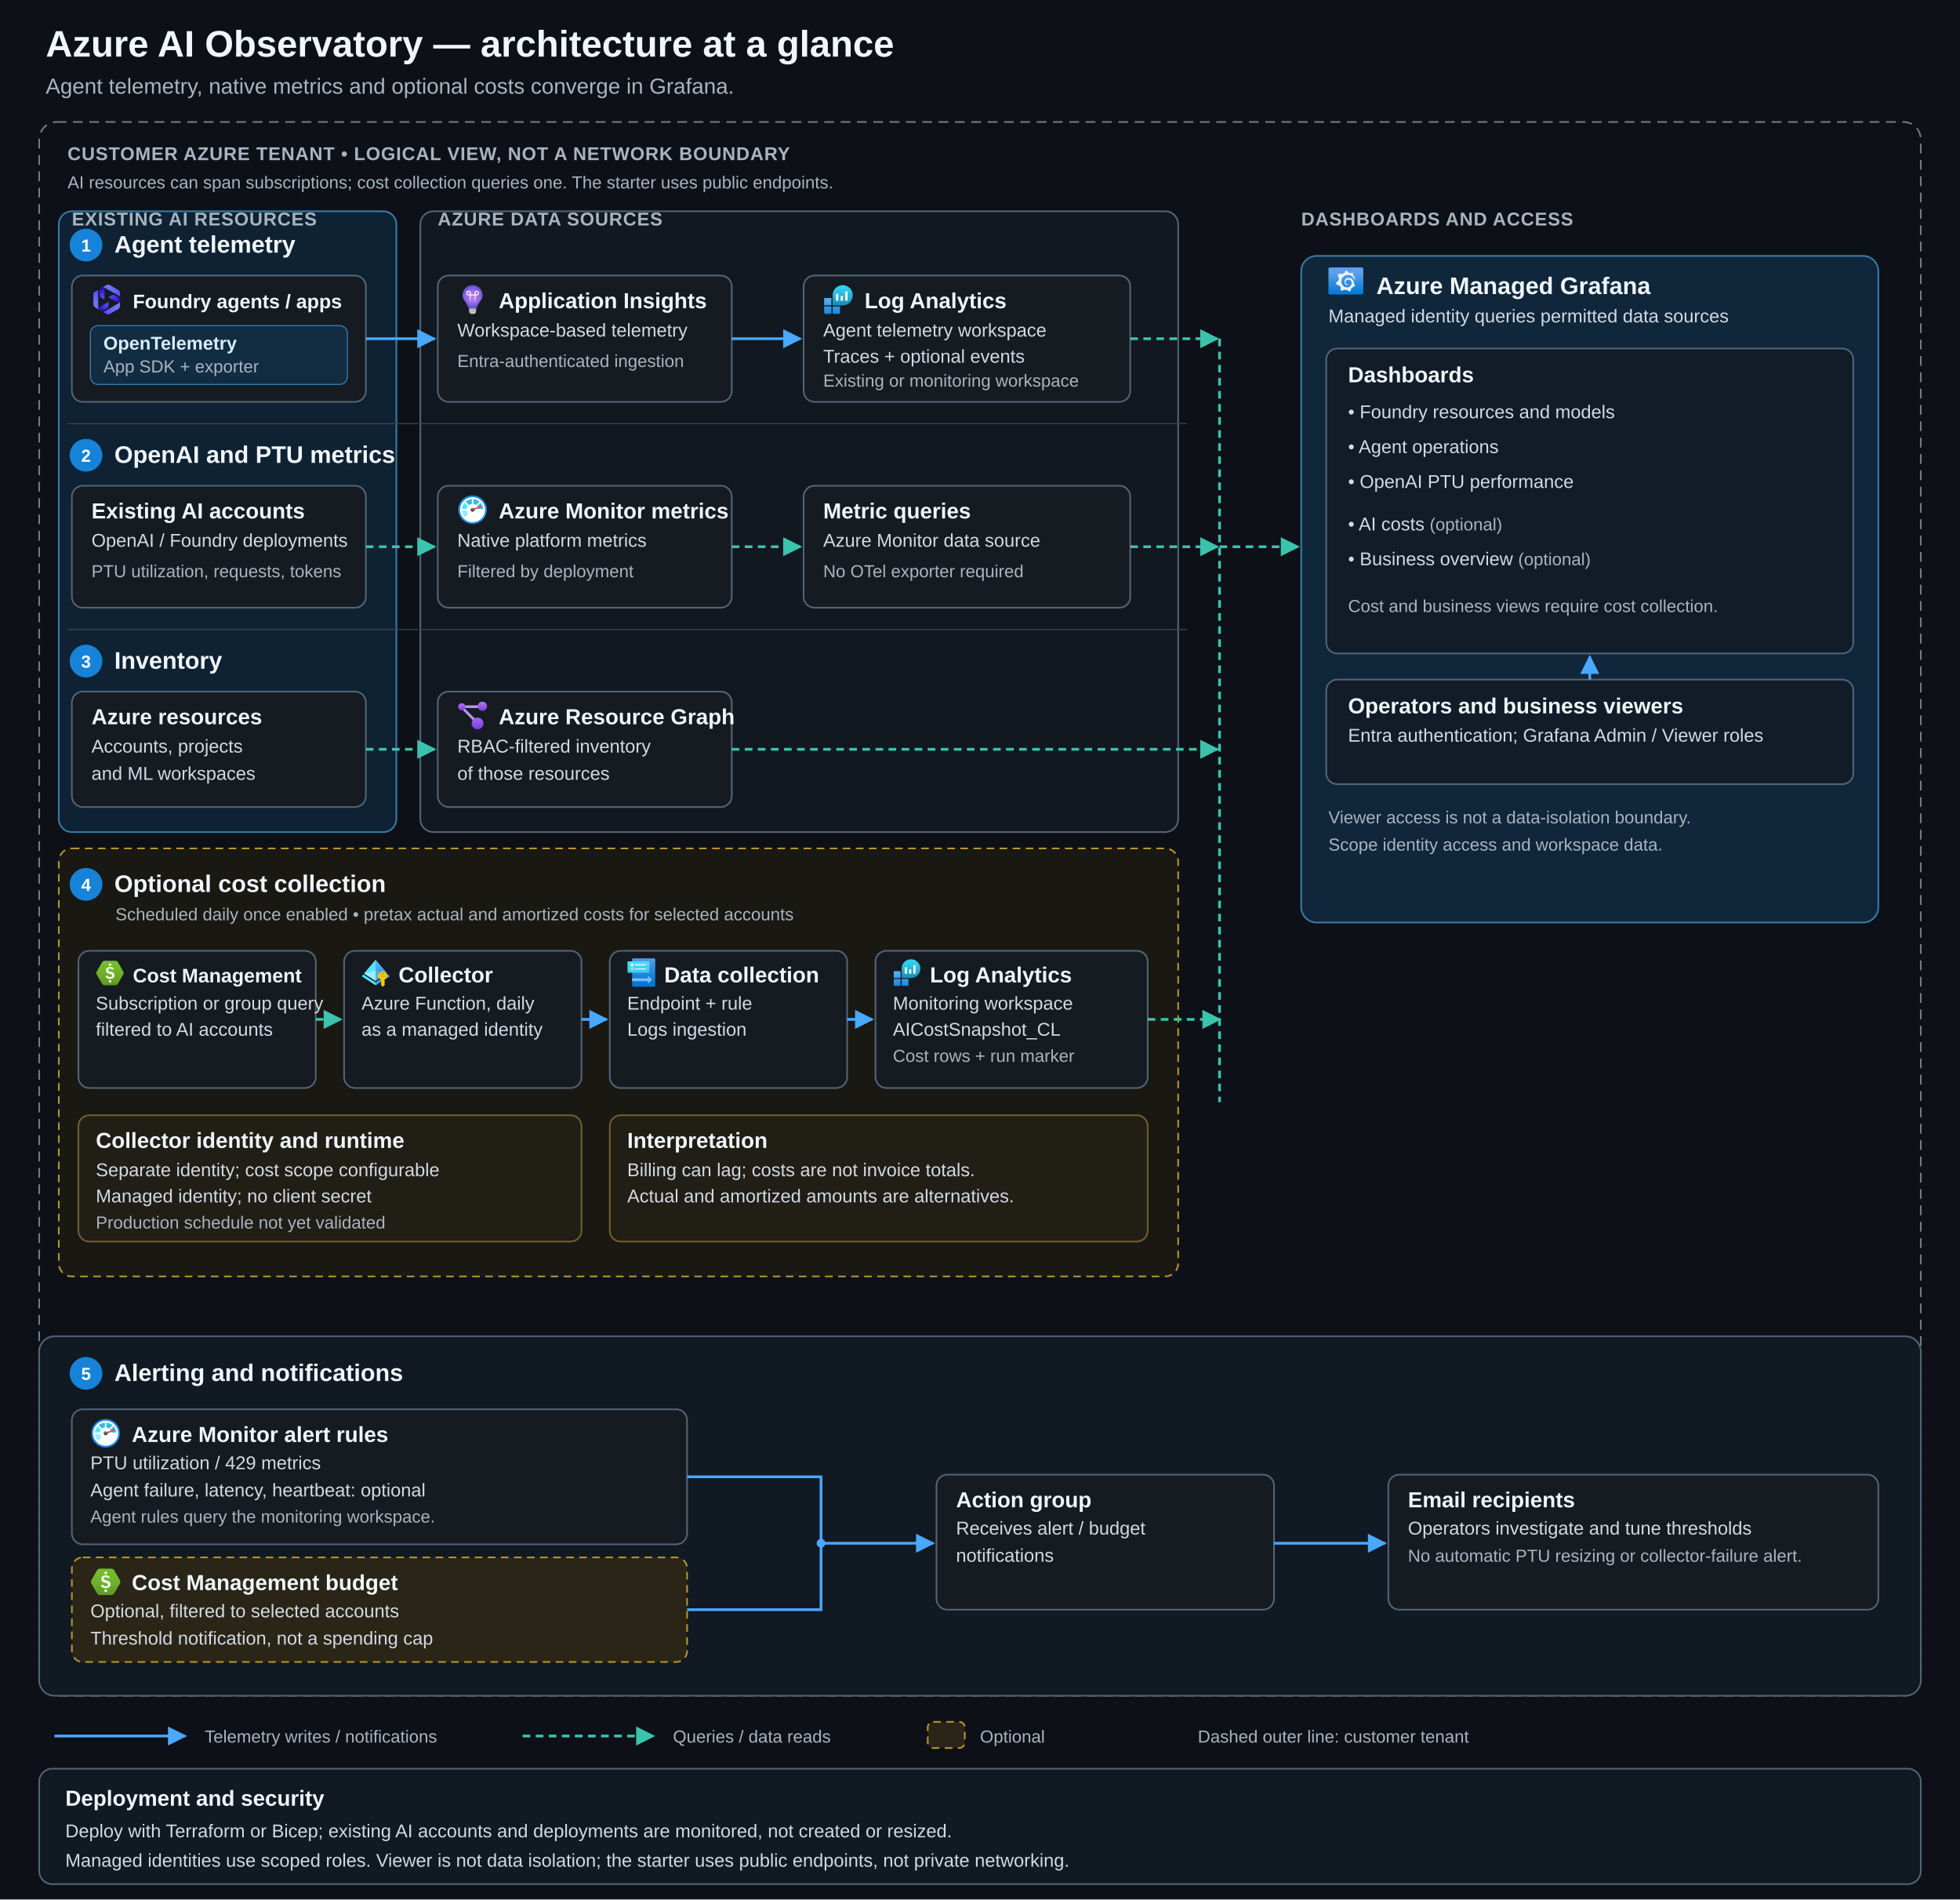
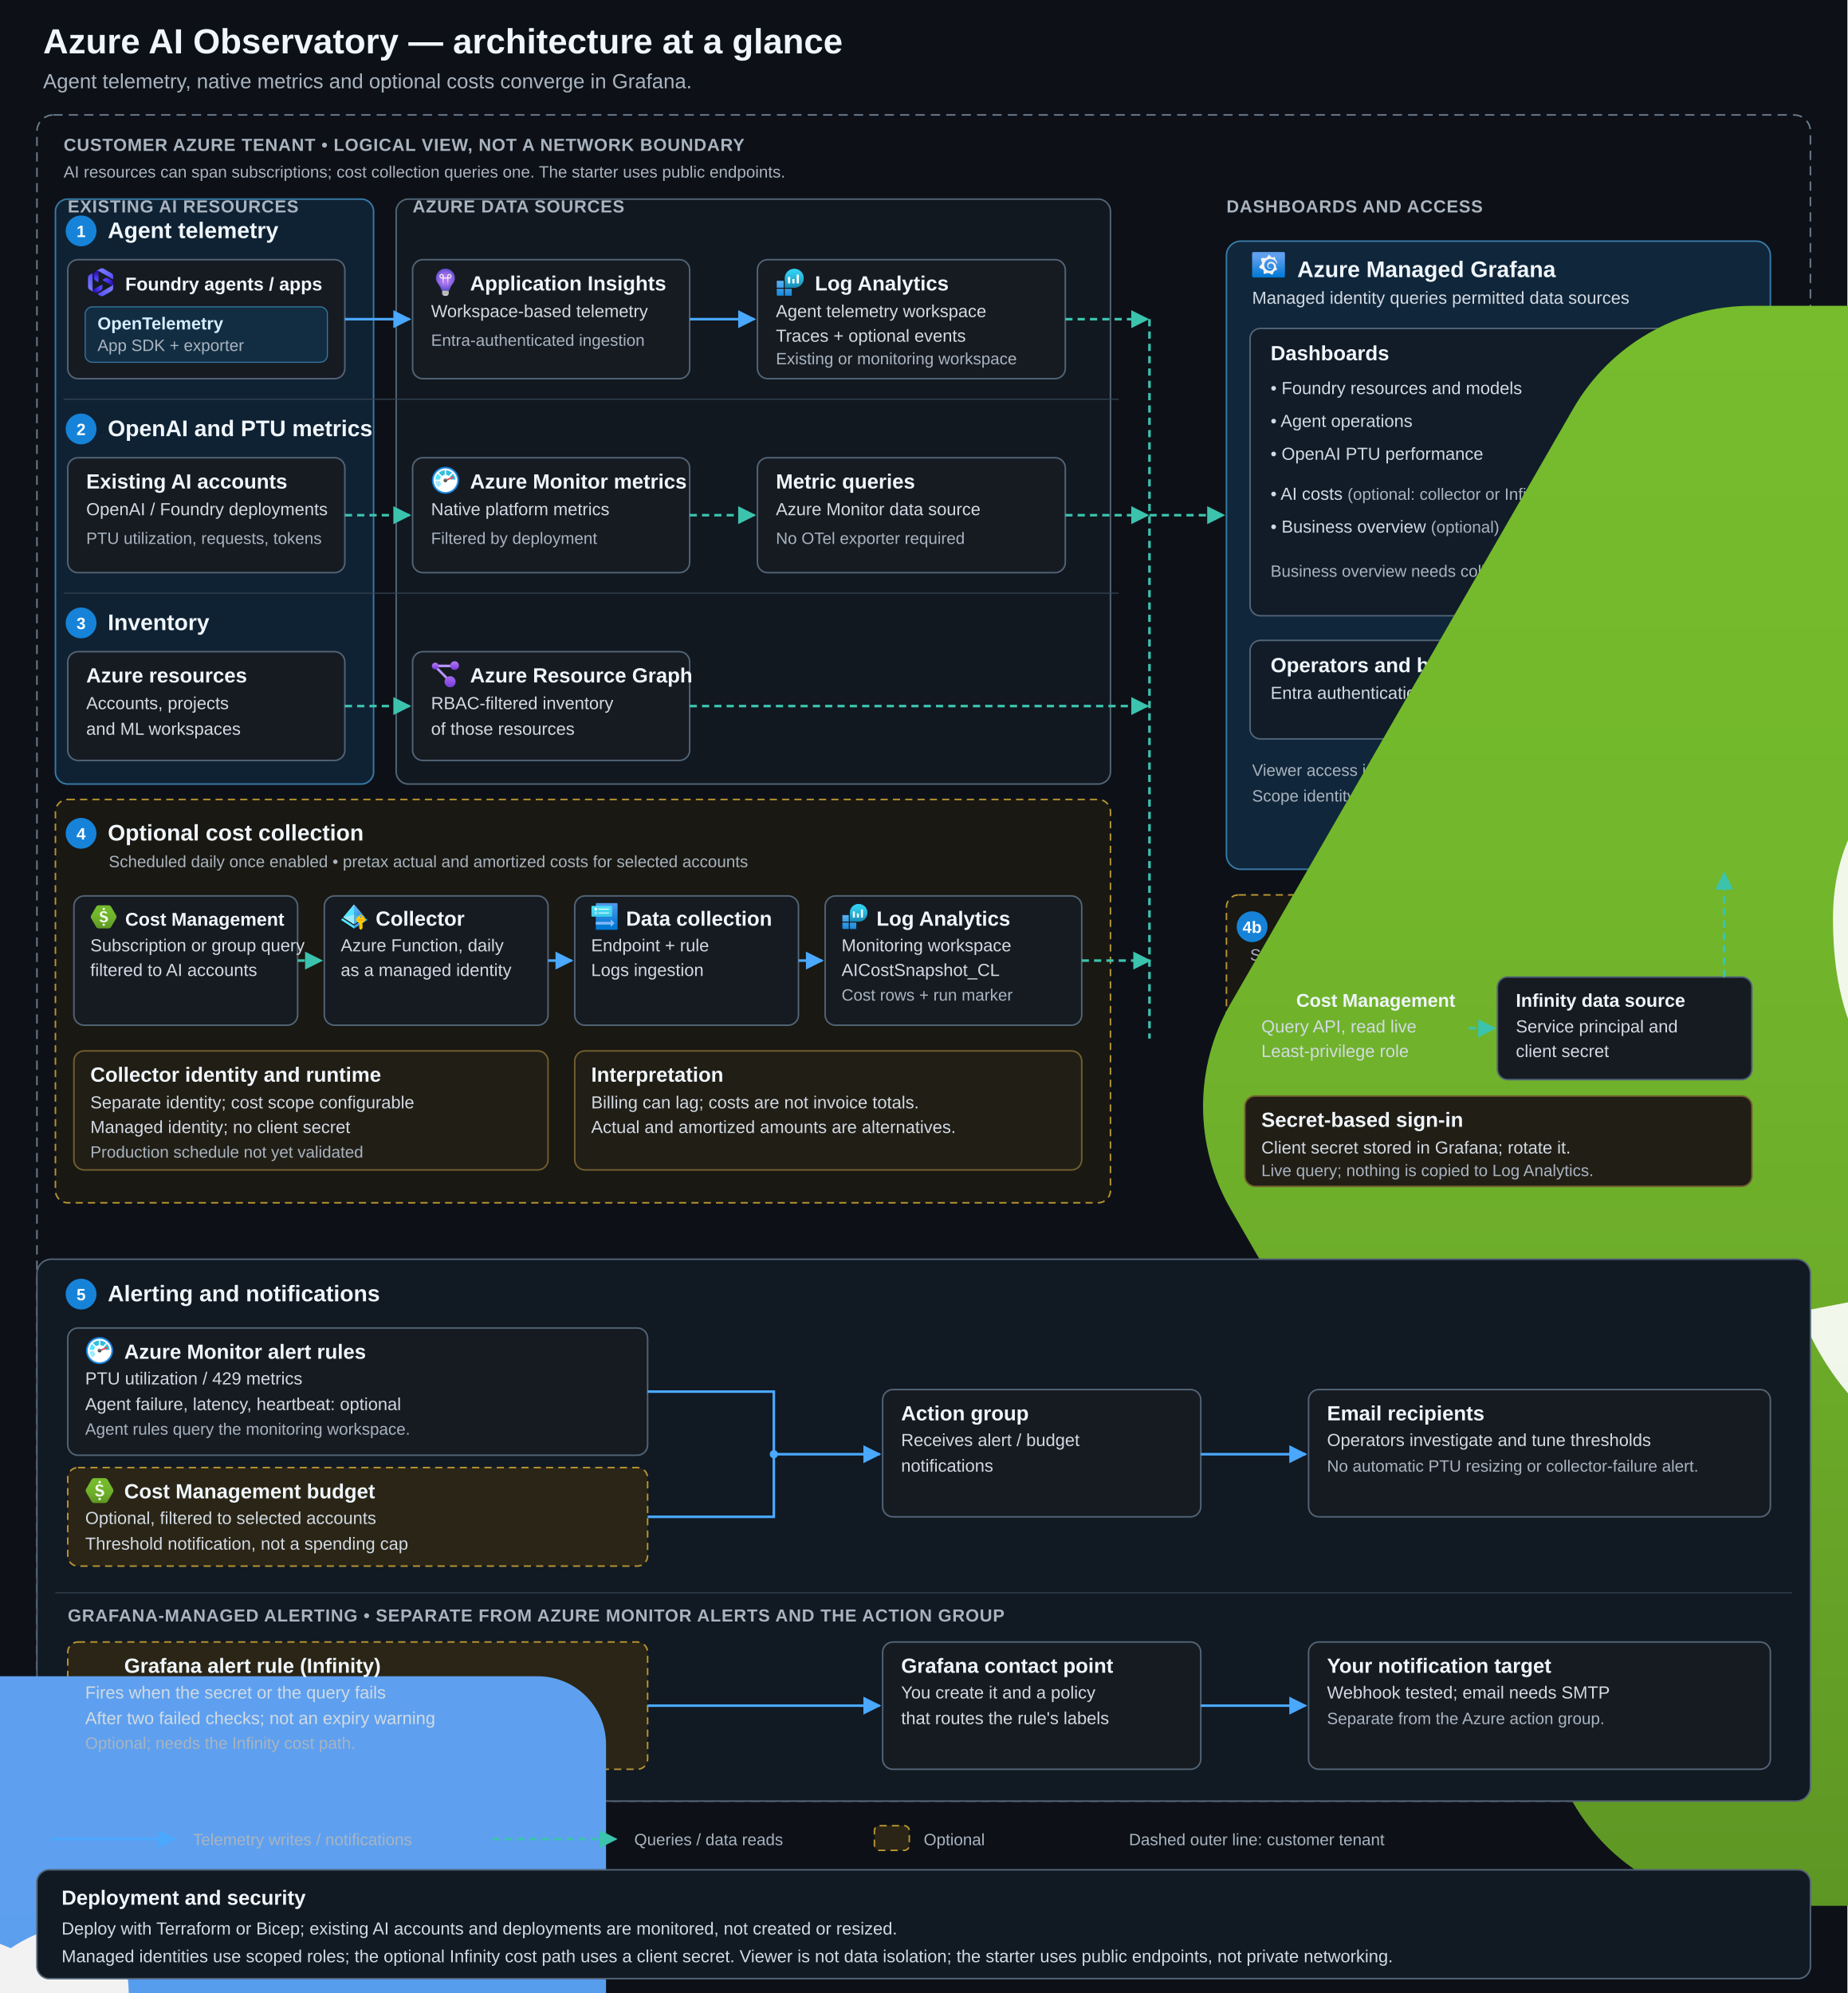
- <svg xmlns="http://www.w3.org/2000/svg" width="1800" height="1744" viewBox="0 0 1800 1744" role="img" aria-labelledby="title description" style="max-width:100%;height:auto">
+ <svg xmlns="http://www.w3.org/2000/svg" width="1800" height="1942" viewBox="0 0 1800 1942" role="img" aria-labelledby="title description" style="max-width:100%;height:auto">
  <defs>
    <marker id="arrow" viewBox="0 0 10 10" refX="9" refY="5" markerWidth="7" markerHeight="7" orient="auto">
      <path d="M0 0L10 5L0 10z" fill="#4aa8ff" />
    </marker>
    <marker id="arrow-teal" viewBox="0 0 10 10" refX="9" refY="5" markerWidth="7" markerHeight="7" orient="auto">
      <path d="M0 0L10 5L0 10z" fill="#3cc3ae" />
    </marker>
    <style>
      text { font-family: "Segoe UI", Arial, sans-serif; fill: #f0f6fc; }
      .title { font-size: 34px; font-weight: 600; }
      .subtitle { font-size: 20px; fill: #a9b4c0; }
      .section { font-size: 22px; font-weight: 600; }
      .section-small { font-size: 17px; font-weight: 700; fill: #a9b4c0; letter-spacing: 0.6px; }
      .name { font-size: 20px; font-weight: 600; }
      .body { font-size: 17px; fill: #d2dae3; }
      .small { font-size: 16px; fill: #a9b4c0; }
      .label { font-size: 15px; font-weight: 600; fill: #a9b4c0; }
      .num { font-size: 16px; font-weight: 700; fill: #fff; text-anchor: middle; }
      .box { fill: #161b22; stroke: #526476; stroke-width: 1.5; }
      .source-group { fill: #0f2233; stroke: #377ba8; stroke-width: 1.5; }
      .data-group { fill: #111820; stroke: #526476; stroke-width: 1.5; }
      .optional { fill: #2a2516; stroke: #b79532; stroke-width: 1.5; stroke-dasharray: 7 5; }
      .flow { fill: none; stroke: #4aa8ff; stroke-width: 2.5; marker-end: url(#arrow); }
      .data { fill: none; stroke: #3cc3ae; stroke-width: 2.5; stroke-dasharray: 7 5; marker-end: url(#arrow-teal); }
      .bus { fill: none; stroke: #3cc3ae; stroke-width: 2.5; stroke-dasharray: 7 5; }
      .divider { stroke: #344454; stroke-width: 1; }
    </style>
  </defs>
-   <rect width="1800" height="1744" fill="#0d1117" />
+   <rect width="1800" height="1942" fill="#0d1117" />
  <text x="42" y="52" class="title">Azure AI Observatory — architecture at a glance</text>
  <text x="42" y="86" class="subtitle">Agent telemetry, native metrics and optional costs converge in Grafana.</text>
-   <rect x="36" y="112" width="1728" height="1445" rx="16" fill="#0d1117" stroke="#6b7c8e" stroke-width="1.5" stroke-dasharray="9 6" />
+   <rect x="36" y="112" width="1728" height="1643" rx="16" fill="#0d1117" stroke="#6b7c8e" stroke-width="1.5" stroke-dasharray="9 6" />
  <text x="62" y="147" class="section-small">CUSTOMER AZURE TENANT • LOGICAL VIEW, NOT A NETWORK BOUNDARY</text>
  <text x="62" y="173" class="small">AI resources can span subscriptions; cost collection queries one. The starter uses public endpoints.</text>
  <rect x="54" y="194" width="310" height="570" rx="12" class="source-group" />
  <rect x="386" y="194" width="696" height="570" rx="12" class="data-group" />
  <text x="66" y="207" class="section-small">EXISTING AI RESOURCES</text>
  <text x="402" y="207" class="section-small">AZURE DATA SOURCES</text>
  <text x="1195" y="207" class="section-small">DASHBOARDS AND ACCESS</text>
  <circle cx="79" cy="225" r="15" fill="#1683d8" />
  <text x="79" y="231" class="num">1</text>
  <text x="105" y="232" class="section">Agent telemetry</text>
  <rect x="66" y="253" width="270" height="116" rx="10" class="box" />
  <svg id="azure-icon-1-uuid-f9dbb74c-bb65-44f5-a0f2-185541c8f2e3" viewBox="0 0 18 18" x="84" y="261" width="28" height="28" aria-hidden="true">
    <defs>
      <linearGradient id="azure-icon-1-uuid-c41a1b5d-c3ee-4413-bef2-f5a072ba936e" x1="7.28" y1="272.84" x2=".39" y2="267.87" gradientTransform="translate(0 280) scale(1 -1)" gradientUnits="userSpaceOnUse">
        <stop offset="0" stop-color="#4f42fd" />
        <stop offset=".8" stop-color="#7274ff" />
      </linearGradient>
      <linearGradient id="azure-icon-1-uuid-7a8397bb-f82e-4b4e-8fb1-c49dc20eae52" x1="10.19" y1="268.41" x2="4.38" y2="265.16" gradientTransform="translate(0 280) scale(1 -1)" gradientUnits="userSpaceOnUse">
        <stop offset=".25" stop-color="#4f42fd" />
        <stop offset="1" stop-color="#2c08ac" />
      </linearGradient>
      <linearGradient id="azure-icon-1-uuid-364cb38b-25e6-4d45-a5f3-7f7567cf1947" x1="17.43" y1="267.02" x2="5.08" y2="264.98" gradientTransform="translate(0 280) scale(1 -1)" gradientUnits="userSpaceOnUse">
        <stop offset=".2" stop-color="#7274ff" />
        <stop offset="1" stop-color="#4f42fd" />
      </linearGradient>
      <linearGradient id="azure-icon-1-uuid-fb32e334-867d-4ede-bed1-56aecae762cb" x1="10.15" y1="273.41" x2="16.87" y2="269.71" gradientTransform="translate(0 280) scale(1 -1)" gradientUnits="userSpaceOnUse">
        <stop offset=".25" stop-color="#4f42fd" />
        <stop offset="1" stop-color="#2c08ac" />
      </linearGradient>
      <linearGradient id="azure-icon-1-uuid-257bedeb-cb4e-48ec-978d-667d943d4887" x1="17.68" y1="270.57" x2="8.68" y2="279.43" gradientTransform="translate(0 280) scale(1 -1)" gradientUnits="userSpaceOnUse">
        <stop offset="0" stop-color="#4f42fd" />
        <stop offset=".8" stop-color="#7274ff" />
      </linearGradient>
      <linearGradient id="azure-icon-1-uuid-d24b3f2b-55bd-4731-8d82-2ccb3a949da7" x1="6.64" y1="271.02" x2="6.64" y2="278.12" gradientTransform="translate(0 280) scale(1 -1)" gradientUnits="userSpaceOnUse">
        <stop offset=".25" stop-color="#4f42fd" />
        <stop offset="1" stop-color="#2c08ac" />
      </linearGradient>
    </defs>
    <path d="M5.02,15.31l-2.82-1.63c-.66-.38-1.06-1.08-1.06-1.83v-5.69c0-.76.4-1.46,1.06-1.83l1.53-.88c.1-.06.24.01.24.14v9.91c0,.37.1.73.28,1.04.18.32.45.59.78.78h0Z" fill="url(#azure-icon-1-uuid-c41a1b5d-c3ee-4413-bef2-f5a072ba936e)" />
    <path d="M10.14,10.59v1.76c0,.76-.4,1.46-1.06,1.83l-1.94,1.12c-.65.38-1.46.38-2.12,0-.33-.19-.59-.46-.78-.78-.18-.31-.28-.67-.28-1.04v-.42c0,.36.39.59.71.4l5.23-3.02c.1-.06.24.01.24.14Z" fill="url(#azure-icon-1-uuid-7a8397bb-f82e-4b4e-8fb1-c49dc20eae52)" />
    <path d="M16.86,9.53v3.26c0,.76-.4,1.46-1.06,1.83l-4.93,2.84c-.65.38-1.46.38-2.12,0l-1.53-.88c-.1-.06-.1-.21,0-.27l8.59-4.96c.32-.19.58-.45.76-.77.18-.32.28-.68.28-1.06Z" fill="url(#azure-icon-1-uuid-364cb38b-25e6-4d45-a5f3-7f7567cf1947)" />
    <path d="M10.22,7.46l1.53-.88c.65-.38,1.46-.38,2.12,0l1.94,1.12c.65.38,1.06,1.08,1.06,1.83,0,.38-.1.74-.28,1.06-.18.31-.44.58-.76.77l-.36.21c.31-.18.31-.63,0-.81l-5.23-3.02c-.1-.06-.1-.21,0-.27Z" fill="url(#azure-icon-1-uuid-fb32e334-867d-4ede-bed1-56aecae762cb)" />
    <path d="M5.94,2.16l2.82-1.63c.66-.38,1.46-.38,2.12,0l4.93,2.84c.65.38,1.06,1.08,1.06,1.83v1.76c0,.12-.13.2-.24.14L8.04,2.16c-.32-.18-.68-.28-1.05-.28-.37,0-.73.09-1.06.28h0Z" fill="url(#azure-icon-1-uuid-257bedeb-cb4e-48ec-978d-667d943d4887)" />
    <path d="M7.47,8.95l-1.53-.88c-.66-.38-1.06-1.08-1.06-1.83v-2.24c0-.76.4-1.46,1.06-1.83.33-.19.69-.28,1.06-.28s.72.09,1.04.28l.36.21c-.31-.18-.7.05-.7.41v6.04c0,.12-.13.2-.24.14h0Z" fill="url(#azure-icon-1-uuid-d24b3f2b-55bd-4731-8d82-2ccb3a949da7)" />
  </svg>
  <text x="122" y="283" class="name" style="font-size:18px">Foundry agents / apps</text>
  <rect x="83" y="299" width="236" height="54" rx="7" fill="#122d42" stroke="#377ba8" />
  <text x="95" y="321" class="body" style="font-weight:600;fill:#d7edff">OpenTelemetry</text>
  <text x="95" y="342" class="small">App SDK + exporter</text>
  <rect x="402" y="253" width="270" height="116" rx="10" class="box" />
  <svg id="azure-icon-2-b6f6d99e-f330-481d-836f-ea58cc42217f" viewBox="0 0 18 18" x="420" y="261" width="28" height="28" aria-hidden="true">
    <defs>
      <radialGradient id="azure-icon-2-a7a1c431-6c6d-4a8f-9a69-8da437e5b0c5" cx="9" cy="7.35" r="6.42" gradientUnits="userSpaceOnUse">
        <stop offset="0" stop-color="#b77af4" />
        <stop offset="0.21" stop-color="#b378f2" />
        <stop offset="0.43" stop-color="#a672ed" />
        <stop offset="0.65" stop-color="#9267e4" />
        <stop offset="0.88" stop-color="#7559d8" />
        <stop offset="1" stop-color="#624fd0" />
      </radialGradient>
      <linearGradient id="azure-icon-2-ec0c4f0d-5c8e-4882-96a1-89d61808eb49" x1="9.02" y1="3.91" x2="9.08" y2="11.49" gradientUnits="userSpaceOnUse">
        <stop offset="0" stop-color="#f2f2f2" />
        <stop offset="0.23" stop-color="#f1f1f2" stop-opacity="0.99" />
        <stop offset="0.37" stop-color="#ededf1" stop-opacity="0.95" />
        <stop offset="0.48" stop-color="#e7e5f0" stop-opacity="0.89" />
        <stop offset="0.58" stop-color="#dedbee" stop-opacity="0.81" />
        <stop offset="0.67" stop-color="#d3ceeb" stop-opacity="0.7" />
        <stop offset="0.76" stop-color="#c4bee8" stop-opacity="0.57" />
        <stop offset="0.84" stop-color="#b4abe5" stop-opacity="0.41" />
        <stop offset="0.92" stop-color="#a095e1" stop-opacity="0.22" />
        <stop offset="0.99" stop-color="#8b7ddc" stop-opacity="0.02" />
        <stop offset="1" stop-color="#897bdc" stop-opacity="0" />
      </linearGradient>
    </defs>
    <path d="M10.23,17.39l.81-.87V14.2H7v2.32l.81.87A.32.32,0,0,0,8,17.5h2A.32.32,0,0,0,10.23,17.39Z" fill="#cecece" />
    <path d="M9,.5A5.89,5.89,0,0,0,3.09,7.07c.27,2.47,2.62,3.62,3.29,6.75a.49.49,0,0,0,.47.38h4.3a.49.49,0,0,0,.47-.38c.67-3.13,3-4.28,3.29-6.75A5.89,5.89,0,0,0,9,.5ZM7,14.2" fill="url(#azure-icon-2-a7a1c431-6c6d-4a8f-9a69-8da437e5b0c5)" />
    <path d="M11.46,3.79a1.4,1.4,0,0,0-1.35,1.44V6H8V5.23A1.41,1.41,0,0,0,6.59,3.79,1.4,1.4,0,0,0,5.24,5.23,1.41,1.41,0,0,0,6.59,6.68h.64v6a.36.36,0,0,0,.72,0v-6h2.16v6a.36.36,0,1,0,.72,0v-6h.63a1.4,1.4,0,0,0,1.35-1.45A1.4,1.4,0,0,0,11.46,3.79ZM7.23,6H6.55a.74.74,0,0,1-.68-.77.74.74,0,0,1,.68-.77.74.74,0,0,1,.68.77Zm4.28,0h-.68V5.19a.68.68,0,1,1,1.35,0A.73.73,0,0,1,11.51,6Z" fill="url(#azure-icon-2-ec0c4f0d-5c8e-4882-96a1-89d61808eb49)" />
    <polygon points="6.96 15.8 11.04 15.01 11.04 14.56 6.96 15.36 6.96 15.8" fill="#999" />
    <polygon points="11.04 16.11 11.04 15.67 6.96 16.48 6.96 16.52 7.27 16.86 11.04 16.11" fill="#999" />
  </svg>
  <text x="458" y="283" class="name">Application Insights</text>
  <text x="420" y="309" class="body">Workspace-based telemetry</text>
  <text x="420" y="337" class="small">Entra-authenticated ingestion</text>
  <rect x="738" y="253" width="300" height="116" rx="10" class="box" />
  <svg id="azure-icon-3-b388e944-5509-49c9-84d7-f38bffa995b2" viewBox="0 0 18 18" x="756" y="261" width="28" height="28" aria-hidden="true">
    <defs>
      <linearGradient id="azure-icon-3-a997e203-1d7d-4cb9-b131-5dc44e029b46" x1="5.23" y1="17.45" x2="5.23" y2="8.09" gradientUnits="userSpaceOnUse">
        <stop offset="0" stop-color="#1988d9" />
        <stop offset="0.9" stop-color="#54aef0" />
      </linearGradient>
      <linearGradient id="azure-icon-3-e122e9d8-aee5-4f1a-a60e-b1eae355daa5" x1="11.5" y1="12.45" x2="11.5" y2="0.55" gradientUnits="userSpaceOnUse">
        <stop offset="0" stop-color="#198ab3" />
        <stop offset="0.01" stop-color="#198bb4" />
        <stop offset="0.44" stop-color="#27b2d7" />
        <stop offset="0.79" stop-color="#2fcbed" />
        <stop offset="1" stop-color="#32d4f5" />
      </linearGradient>
    </defs>
    <path d="M5.59,13.13H9.91v4.32H5.59ZM1.15,17.45H4.87V13.13H.55v3.72A.6.6,0,0,0,1.15,17.45Zm-.6-5H4.87V8.09H.55Z" fill="url(#azure-icon-3-a997e203-1d7d-4cb9-b131-5dc44e029b46)" />
    <path d="M11.5.55a5.89,5.89,0,0,1,5.95,6,5.89,5.89,0,0,1-5.95,5.95H5.55V6.5A5.89,5.89,0,0,1,11.5.55Z" fill-rule="evenodd" fill="url(#azure-icon-3-e122e9d8-aee5-4f1a-a60e-b1eae355daa5)" />
    <rect x="7.59" y="5.65" width="1.36" height="4.08" fill="#fff" />
    <rect x="10.31" y="7.01" width="1.36" height="2.72" fill="#fff" />
    <rect x="13.03" y="4.29" width="1.36" height="5.44" fill="#fff" />
  </svg>
  <text x="794" y="283" class="name">Log Analytics</text>
  <text x="756" y="309" class="body">Agent telemetry workspace</text>
  <text x="756" y="333" class="body">Traces + optional events</text>
  <text x="756" y="355" class="small">Existing or monitoring workspace</text>
  <path d="M336 311H399" class="flow" />
  <path d="M672 311H735" class="flow" />
  <path d="M1038 311H1118" class="data" />
  <line x1="62" y1="389" x2="1090" y2="389" class="divider" />
  <circle cx="79" cy="418" r="15" fill="#1683d8" />
  <text x="79" y="424" class="num">2</text>
  <text x="105" y="425" class="section">OpenAI and PTU metrics</text>
  <rect x="66" y="446" width="270" height="112" rx="10" class="box" />
  <text x="84" y="476" class="name">Existing AI accounts</text>
  <text x="84" y="502" class="body">OpenAI / Foundry deployments</text>
  <text x="84" y="530" class="small">PTU utilization, requests, tokens</text>
  <rect x="402" y="446" width="270" height="112" rx="10" class="box" />
  <svg id="azure-icon-4-e4e764cd-2e73-472f-b88a-bf8bfc2c2994" viewBox="0 0 18 18" x="420" y="454" width="28" height="28" aria-hidden="true">
    <defs>
      <radialGradient id="azure-icon-4-ac8b32da-30ca-4b92-8d0f-8d2d5ef278a0" cx="5.72" cy="7.45" r="8.42" gradientTransform="translate(3.23 1.51) scale(1.01 1.01)" gradientUnits="userSpaceOnUse">
        <stop offset="0.18" stop-color="#5ea0ef" />
        <stop offset="0.56" stop-color="#5c9fee" />
        <stop offset="0.69" stop-color="#559ced" />
        <stop offset="0.78" stop-color="#4a97e9" />
        <stop offset="0.86" stop-color="#3990e4" />
        <stop offset="0.93" stop-color="#2387de" />
        <stop offset="0.99" stop-color="#087bd6" />
        <stop offset="1" stop-color="#0078d4" />
      </radialGradient>
      <radialGradient id="azure-icon-4-a9954820-cb38-4943-9842-f0a568d2b015" cx="28.18" cy="202.29" r="2.7" gradientTransform="translate(-17.77 -185.01) scale(0.95)" gradientUnits="userSpaceOnUse">
        <stop offset="0.19" stop-color="#8c8e90" />
        <stop offset="0.35" stop-color="#848688" />
        <stop offset="0.6" stop-color="#6e7071" />
        <stop offset="0.91" stop-color="#4a4b4c" />
        <stop offset="1" stop-color="#3e3f3f" />
      </radialGradient>
    </defs>
    <ellipse cx="9" cy="9" rx="8.5" ry="8.47" fill="url(#azure-icon-4-ac8b32da-30ca-4b92-8d0f-8d2d5ef278a0)" />
    <ellipse cx="9" cy="9" rx="7.4" ry="7.37" fill="#fff" />
    <path d="M2.72,9.44a6.24,6.24,0,0,0,1.82,4l2-2a3.53,3.53,0,0,1-1-2Z" fill="#9cebff" />
    <path d="M13.13,4.27A6.25,6.25,0,0,0,9.44,2.74V5.53a3.41,3.41,0,0,1,1.71.7Z" fill="#32bedd" />
    <path d="M4.87,4.27l2,2a3.41,3.41,0,0,1,1.71-.7V2.74A6.25,6.25,0,0,0,4.87,4.27Z" fill="#32bedd" />
    <path d="M11.78,6.85a3.6,3.6,0,0,1,.71,1.71h2.79a6.16,6.16,0,0,0-1.53-3.67Z" fill="#32bedd" />
    <path d="M6.22,6.85l-2-2A6.16,6.16,0,0,0,2.72,8.56H5.51A3.6,3.6,0,0,1,6.22,6.85Z" fill="#50e6ff" />
    <path d="M14.14,7a.45.45,0,0,0-.57-.25L9.45,8.41l.32.81,4.12-1.63A.44.44,0,0,0,14.14,7Z" fill="#f04049" />
    <ellipse cx="9" cy="9" rx="1.2" ry="1.2" fill="url(#azure-icon-4-a9954820-cb38-4943-9842-f0a568d2b015)" />
  </svg>
  <text x="458" y="476" class="name">Azure Monitor metrics</text>
  <text x="420" y="502" class="body">Native platform metrics</text>
  <text x="420" y="530" class="small">Filtered by deployment</text>
  <rect x="738" y="446" width="300" height="112" rx="10" class="box" />
  <text x="756" y="476" class="name">Metric queries</text>
  <text x="756" y="502" class="body">Azure Monitor data source</text>
  <text x="756" y="530" class="small">No OTel exporter required</text>
  <path d="M336 502H399" class="data" />
  <path d="M672 502H735" class="data" />
  <path d="M1038 502H1118" class="data" />
  <line x1="62" y1="578" x2="1090" y2="578" class="divider" />
  <circle cx="79" cy="607" r="15" fill="#1683d8" />
  <text x="79" y="613" class="num">3</text>
  <text x="105" y="614" class="section">Inventory</text>
  <rect x="66" y="635" width="270" height="106" rx="10" class="box" />
  <text x="84" y="665" class="name">Azure resources</text>
  <text x="84" y="691" class="body">Accounts, projects</text>
  <text x="84" y="716" class="body">and ML workspaces</text>
  <rect x="402" y="635" width="270" height="106" rx="10" class="box" />
  <svg id="azure-icon-5-a5043521-e54b-4e71-96d7-f0f67d7a7413" viewBox="0 0 18 18" x="420" y="643" width="28" height="28" aria-hidden="true">
    <defs>
      <linearGradient id="azure-icon-5-aaf70b12-8383-43d3-8674-d08878f903d1" x1="2.63" y1="5.99" x2="2.63" y2="1.75" gradientUnits="userSpaceOnUse">
        <stop offset="0" stop-color="#773adc" />
        <stop offset="1" stop-color="#b77af4" />
      </linearGradient>
      <linearGradient id="azure-icon-5-ac810344-4e2d-4dad-99ba-9567b44e7523" x1="14.76" y1="6.31" x2="14.76" y2="0.85" gradientUnits="userSpaceOnUse">
        <stop offset="0" stop-color="#773adc" />
        <stop offset="1" stop-color="#b77af4" />
      </linearGradient>
      <linearGradient id="azure-icon-5-b4b36432-ae36-466e-9abd-a30eb14585d3" x1="11.92" y1="17.27" x2="11.92" y2="7.71" gradientUnits="userSpaceOnUse">
        <stop offset="0" stop-color="#773adc" />
        <stop offset="1" stop-color="#b77af4" />
      </linearGradient>
    </defs>
    <path d="M11.56,14.24,1.79,4.35A.77.77,0,0,1,2.34,3H14.76V4.58H4.19l8.47,8.58Z" fill="#b796f9" />
    <ellipse cx="2.63" cy="3.87" rx="2.13" ry="2.12" fill="url(#azure-icon-5-aaf70b12-8383-43d3-8674-d08878f903d1)" />
    <ellipse cx="14.76" cy="3.58" rx="2.74" ry="2.73" fill="url(#azure-icon-5-ac810344-4e2d-4dad-99ba-9567b44e7523)" />
    <ellipse cx="11.92" cy="13.69" rx="3.47" ry="3.46" fill="url(#azure-icon-5-b4b36432-ae36-466e-9abd-a30eb14585d3)" />
  </svg>
  <text x="458" y="665" class="name">Azure Resource Graph</text>
  <text x="420" y="691" class="body">RBAC-filtered inventory</text>
  <text x="420" y="716" class="body">of those resources</text>
  <path d="M336 688H399" class="data" />
  <path d="M672 688H1118" class="data" />
  <path d="M1120 311V1012" class="bus" />
  <path d="M1120 502H1192" class="data" />
  <rect x="1195" y="235" width="530" height="612" rx="14" fill="#10263a" stroke="#377ba8" stroke-width="1.5" />
-   <svg viewBox="0 0 18 18" x="1220" y="242" width="32" height="32" aria-hidden="true">
+   <svg id="azure-icon-grafana" viewBox="0 0 18 18" x="1220" y="242" width="32" height="32" aria-hidden="true">
    <defs>
      <linearGradient id="azure-icon-6-a4ccd0c3-fde6-4875-800b-333de0a25cb9" x1="9" y1="2" x2="9" y2="16" gradientUnits="userSpaceOnUse">
        <stop offset="0.18" stop-color="#5ea0ef" />
        <stop offset="1" stop-color="#0078d4" />
      </linearGradient>
    </defs>
    <g id="azure-icon-6-e0962381-da5c-47a2-ae4c-adf850116f2b">
      <g>
        <rect y="2" width="18" height="14" rx="0.76" fill="url(#azure-icon-6-a4ccd0c3-fde6-4875-800b-333de0a25cb9)" />
        <path d="M8.318,4.81s-.004.016-.009.043a3.97,3.97,0,0,0-1.213.573A2.829,2.829,0,0,0,4.934,5.5a3.092,3.092,0,0,0,.559,2.097A5.249,5.249,0,0,0,5.218,8.789a2.797,2.797,0,0,0-1.354,1.573,2.979,2.979,0,0,0,1.888,1.065l.003-.002a4.409,4.409,0,0,0,.668.903,2.348,2.348,0,0,0,.045,1.665,2.708,2.708,0,0,0,1.742-.531,4.385,4.385,0,0,0,1.587.223,1.952,1.952,0,0,0,1.262.746,2.011,2.011,0,0,0,.605-1.33h0l-.001-.027h0l-.002-.028a3.514,3.514,0,0,0,.984-1.041,1.6,1.6,0,0,0,1.103-.401,1.682,1.682,0,0,0-.572-1.065h0l-.016-.011h0l-.014-.009a2.808,2.808,0,0,0-2.852-3.153c-2.835-.103-2.531,4.888.284,3.512.173-.416-.484.024-.662-.069A1.168,1.168,0,0,1,8.834,9.58a1.47,1.47,0,0,1,2.255-1.1c1.883,1.053.537,3.992-1.429,3.827.014,0-.002,0-.002-.001a3.067,3.067,0,0,1-2.99-3.049A3.306,3.306,0,0,1,9.867,5.844C11.784,5.662,13.24,7.22,13.785,8.831a3.441,3.441,0,0,0-1.134-2.95,1.581,1.581,0,0,0-.186-1.134,1.68,1.68,0,0,0-1.094.281,4.253,4.253,0,0,0-1.095-.304A2.033,2.033,0,0,0,9.29,3.57a2.157,2.157,0,0,0-.972,1.24" fill="#f2f2f2" />
      </g>
    </g>
  </svg>
  <text x="1264" y="270" class="section">Azure Managed Grafana</text>
  <text x="1220" y="296" class="body">Managed identity queries permitted data sources</text>
  <rect x="1218" y="320" width="484" height="280" rx="10" fill="#111c28" stroke="#526476" stroke-width="1.5" />
  <text x="1238" y="351" class="name">Dashboards</text>
  <text x="1238" y="384" class="body">• Foundry resources and models</text>
  <text x="1238" y="416" class="body">• Agent operations</text>
  <text x="1238" y="448" class="body">• OpenAI PTU performance</text>
-   <text x="1238" y="487" class="body">• AI costs <tspan class="small">(optional)</tspan>
+   <text x="1238" y="487" class="body">• AI costs <tspan class="small">(optional: collector or Infinity)</tspan>
  </text>
  <text x="1238" y="519" class="body">• Business overview <tspan class="small">(optional)</tspan>
  </text>
-   <text x="1238" y="562" class="small">Cost and business views require cost collection.</text>
+   <text x="1238" y="562" class="small">Business overview needs collector data.</text>
  <rect x="1218" y="624" width="484" height="96" rx="10" fill="#111c28" stroke="#526476" stroke-width="1.5" />
  <path d="M1460 624V603" class="flow" />
  <text x="1238" y="655" class="name">Operators and business viewers</text>
  <text x="1238" y="681" class="body">Entra authentication; Grafana Admin / Viewer roles</text>
  <text x="1220" y="756" class="small">Viewer access is not a data-isolation boundary.</text>
  <text x="1220" y="781" class="small">Scope identity access and workspace data.</text>
  <rect x="54" y="779" width="1028" height="393" rx="12" fill="#191812" stroke="#b79532" stroke-width="1.5" stroke-dasharray="7 5" />
  <circle cx="79" cy="812" r="15" fill="#1683d8" />
  <text x="79" y="818" class="num">4</text>
  <text x="105" y="819" class="section">Optional cost collection</text>
  <text x="106" y="845" class="small">Scheduled daily once enabled • pretax actual and amortized costs for selected accounts</text>
  <rect x="72" y="873" width="218" height="126" rx="10" class="box" />
  <svg id="azure-icon-7-e00fef30-156c-4930-8b65-3a593543aa1d" viewBox="0 0 18 18" x="88" y="880" width="26" height="26" aria-hidden="true">
    <defs>
      <linearGradient id="azure-icon-7-a45ba9b5-2e08-4c39-8916-0bab184f06e9" x1="9" y1="1.48" x2="9" y2="17.07" gradientUnits="userSpaceOnUse">
        <stop offset="0" stop-color="#76bc2d" />
        <stop offset="0.32" stop-color="#73b82c" />
        <stop offset="0.65" stop-color="#6cab29" />
        <stop offset="0.99" stop-color="#5e9724" />
        <stop offset="1" stop-color="#5e9624" />
      </linearGradient>
      <linearGradient id="azure-icon-7-e74e2f36-f70f-4351-9609-a084522a8ba7" x1="6.13" y1="9.28" x2="11.87" y2="9.28" gradientUnits="userSpaceOnUse">
        <stop offset="0" stop-color="#fff" />
        <stop offset="1" stop-color="#fff" />
      </linearGradient>
    </defs>
    <path d="M12.35,1.48H5.65a2,2,0,0,0-1.73,1L.58,8.28a2,2,0,0,0,0,2l3.34,5.79a2,2,0,0,0,1.73,1h6.7a2,2,0,0,0,1.73-1l3.34-5.79a2,2,0,0,0,0-2l-3.34-5.8A2,2,0,0,0,12.35,1.48Z" fill="url(#azure-icon-7-a45ba9b5-2e08-4c39-8916-0bab184f06e9)" />
    <path d="M9.07,4.81A.82.82,0,0,1,8.25,4,.82.82,0,0,1,9.89,4,.82.82,0,0,1,9.07,4.81Zm-.82,9.75a.82.82,0,1,0,1.64,0,.82.82,0,0,0-1.64,0Zm.84-2.7A1.5,1.5,0,0,1,7.58,11l-1.45.28A2.68,2.68,0,0,0,9,13c1.69,0,2.91-.89,2.91-2.13a2.07,2.07,0,0,0-1.12-2A13,13,0,0,0,9,8.33c-.67-.16-1.1-.53-1.1-1A1,1,0,0,1,9,6.46a1.4,1.4,0,0,1,1.29.69l1.25-.4A2.56,2.56,0,0,0,9,5.45c-1.18,0-2.55.52-2.55,2,0,1.81,1.11,2.17,2.69,2.48.37.07,1.23.32,1.23,1C10.33,11.31,10,11.86,9.09,11.86Z" opacity="0.9" fill="url(#azure-icon-7-e74e2f36-f70f-4351-9609-a084522a8ba7)" />
  </svg>
  <text x="122" y="902" class="name" style="font-size:18px">Cost Management</text>
  <text x="88" y="927" class="body">Subscription or group query</text>
  <text x="88" y="951" class="body">filtered to AI accounts</text>
  <rect x="316" y="873" width="218" height="126" rx="10" class="box" />
  <svg id="azure-icon-13-f807cdde-18f2-4574-ba14-f0b1eef94a4a" viewBox="0 0 18 18" x="332" y="880" width="26" height="26" aria-hidden="true">
    <defs>
      <linearGradient id="azure-icon-13-bb67b154-af8f-4a53-a9ce-aa046b9398e9" x1="13.18" y1="13.01" x2="8.63" y2="4.38" gradientUnits="userSpaceOnUse">
        <stop offset="0" stop-color="#1988d9" />
        <stop offset="0.9" stop-color="#54aef0" />
      </linearGradient>
      <linearGradient id="azure-icon-13-a47d7138-084a-471d-8d63-744e75b9e8a3" x1="11.22" y1="10.5" x2="14.37" y2="15.93" gradientUnits="userSpaceOnUse">
        <stop offset="0.1" stop-color="#54aef0" />
        <stop offset="0.29" stop-color="#4fabee" />
        <stop offset="0.51" stop-color="#41a2e9" />
        <stop offset="0.74" stop-color="#2a93e0" />
        <stop offset="0.88" stop-color="#1988d9" />
      </linearGradient>
    </defs>
    <g>
      <polygon points="1.15 10.22 8.93 15.27 16.85 10.21 17.85 11.36 8.93 17.11 0.15 11.37 1.15 10.22" fill="#50e6ff" />
      <polygon points="1.73 9.58 8.93 1 16.28 9.59 8.93 14.23 1.73 9.58" fill="#fff" />
      <polygon points="8.93 1 8.93 14.23 1.73 9.58 8.93 1" fill="#50e6ff" />
      <polygon points="8.93 1 8.93 14.23 16.28 9.59 8.93 1" fill="url(#azure-icon-13-bb67b154-af8f-4a53-a9ce-aa046b9398e9)" />
      <polygon points="8.93 7.83 16.28 9.59 8.93 14.23 8.93 7.83" fill="#53b1e0" />
      <polygon points="8.93 14.23 1.73 9.58 8.93 7.83 8.93 14.23" fill="#9cebff" />
      <polygon points="8.93 17.11 17.85 11.36 16.85 10.21 8.93 15.27 8.93 17.11" fill="url(#azure-icon-13-a47d7138-084a-471d-8d63-744e75b9e8a3)" />
      <g>
        <path d="M16.32,11.88a1.16,1.16,0,0,0,0-1.65h0l-2-2a1.16,1.16,0,0,0-1.64,0h0l-2,2a1.18,1.18,0,0,0,0,1.65l1.67,1.67a.32.32,0,0,1,.09.23v3.1a.36.36,0,0,0,.12.28l.76.76a.25.25,0,0,0,.37,0l.73-.73h0l.44-.44a.15.15,0,0,0,0-.21l-.31-.31a.16.16,0,0,1,0-.24l.31-.31a.16.16,0,0,0,0-.22l-.31-.31a.15.15,0,0,1,0-.23l.31-.32a.15.15,0,0,0,0-.21l-.44-.44v-.16ZM13.5,8.71a.66.66,0,1,1-.66.66.66.66,0,0,1,.66-.66Z" fill="#ffca00" />
        <path d="M13,17h0a.14.14,0,0,0,.24-.11V14.33a.16.16,0,0,0-.06-.13h0a.14.14,0,0,0-.22.13v2.51A.15.15,0,0,0,13,17Z" fill="#ff9300" opacity="0.75" />
        <rect x="11.9" y="10.9" width="3.29" height="0.39" rx="0.18" fill="#ff9300" opacity="0.75" />
        <rect x="11.9" y="11.53" width="3.29" height="0.39" rx="0.18" fill="#ff9300" opacity="0.75" />
      </g>
    </g>
  </svg>
  <text x="366" y="902" class="name">Collector</text>
  <text x="332" y="927" class="body">Azure Function, daily</text>
  <text x="332" y="951" class="body">as a managed identity</text>
  <rect x="560" y="873" width="218" height="126" rx="10" class="box" />
  <svg viewBox="0 0 18 18" x="576" y="880" width="26" height="26" aria-hidden="true">
    <defs>
      <linearGradient id="azure-icon-9-bbff16ce-7aad-4b86-8bb2-89788b5b99a6" x1="10.463" y1="15.888" x2="10.463" y2="-2.112" gradientUnits="userSpaceOnUse">
        <stop offset="0" stop-color="#0078d4" />
        <stop offset="1" stop-color="#5ea0ef" />
      </linearGradient>
      <linearGradient id="azure-icon-9-b0f3e3a3-1263-4ba0-98ae-dae6e73e6321" x1="7.179" y1="0.537" x2="7.179" y2="12.51" gradientUnits="userSpaceOnUse">
        <stop offset="0" stop-color="#50e6ff" />
        <stop offset="1" stop-color="#32bedd" />
      </linearGradient>
    </defs>
    <rect x="3.113" width="14.7" height="18" rx="0.6" fill="url(#azure-icon-9-bbff16ce-7aad-4b86-8bb2-89788b5b99a6)" />
    <rect x="0.187" y="1.867" width="13.985" height="7.291" rx="0.541" fill="url(#azure-icon-9-b0f3e3a3-1263-4ba0-98ae-dae6e73e6321)" />
    <path d="M11.887,4.423H5.069a.122.122,0,0,1-.124-.12V3.9a.123.123,0,0,1,.123-.123h6.818a.124.124,0,0,1,.124.123v.4a.122.122,0,0,1-.122.123Zm-7.9.291V3.488a.212.212,0,0,0-.212-.212H2.547a.212.212,0,0,0-.212.211h0V4.714a.211.211,0,0,0,.211.211H3.773a.211.211,0,0,0,.212-.211Z" fill="#fff" />
    <path d="M11.886,7.023H5.069A.124.124,0,0,1,4.945,6.9h0V6.494a.124.124,0,0,1,.124-.124h6.816a.125.125,0,0,1,.124.124v.4a.125.125,0,0,1-.123.125ZM3.68,6.194H2.657v1.02H3.68V6.194m.107-.321A.216.216,0,0,1,4,6.087V7.32a.214.214,0,0,1-.214.213H2.55a.213.213,0,0,1-.213-.213V6.083A.213.213,0,0,1,2.55,5.87Z" fill="#fff" opacity="0.8" />
    <path d="M13.382,11.108a.121.121,0,0,0-.084-.035.118.118,0,0,0-.117.119v1.365h0v.122H3.113v1.773H13.181v1.385a.118.118,0,0,0,.2.084L15.705,13.6l0,0a.117.117,0,0,0,0-.166Z" fill="#83b9f9" />​
</svg>
  <text x="610" y="902" class="name">Data collection</text>
  <text x="576" y="927" class="body">Endpoint + rule</text>
  <text x="576" y="951" class="body">Logs ingestion</text>
  <rect x="804" y="873" width="250" height="126" rx="10" class="box" />
  <svg id="azure-icon-10-b388e944-5509-49c9-84d7-f38bffa995b2" viewBox="0 0 18 18" x="820" y="880" width="26" height="26" aria-hidden="true">
    <defs>
      <linearGradient id="azure-icon-10-a997e203-1d7d-4cb9-b131-5dc44e029b46" x1="5.23" y1="17.45" x2="5.23" y2="8.09" gradientUnits="userSpaceOnUse">
        <stop offset="0" stop-color="#1988d9" />
        <stop offset="0.9" stop-color="#54aef0" />
      </linearGradient>
      <linearGradient id="azure-icon-10-e122e9d8-aee5-4f1a-a60e-b1eae355daa5" x1="11.5" y1="12.45" x2="11.5" y2="0.55" gradientUnits="userSpaceOnUse">
        <stop offset="0" stop-color="#198ab3" />
        <stop offset="0.01" stop-color="#198bb4" />
        <stop offset="0.44" stop-color="#27b2d7" />
        <stop offset="0.79" stop-color="#2fcbed" />
        <stop offset="1" stop-color="#32d4f5" />
      </linearGradient>
    </defs>
    <path d="M5.59,13.13H9.91v4.32H5.59ZM1.15,17.45H4.87V13.13H.55v3.72A.6.6,0,0,0,1.15,17.45Zm-.6-5H4.87V8.09H.55Z" fill="url(#azure-icon-10-a997e203-1d7d-4cb9-b131-5dc44e029b46)" />
    <path d="M11.5.55a5.89,5.89,0,0,1,5.95,6,5.89,5.89,0,0,1-5.95,5.95H5.55V6.5A5.89,5.89,0,0,1,11.5.55Z" fill-rule="evenodd" fill="url(#azure-icon-10-e122e9d8-aee5-4f1a-a60e-b1eae355daa5)" />
    <rect x="7.59" y="5.65" width="1.36" height="4.08" fill="#fff" />
    <rect x="10.31" y="7.01" width="1.36" height="2.72" fill="#fff" />
    <rect x="13.03" y="4.29" width="1.36" height="5.44" fill="#fff" />
  </svg>
  <text x="854" y="902" class="name">Log Analytics</text>
  <text x="820" y="927" class="body">Monitoring workspace</text>
  <text x="820" y="951" class="body">AICostSnapshot_CL</text>
  <text x="820" y="975" class="small">Cost rows + run marker</text>
  <path d="M290 936H313" class="data" />
  <path d="M534 936H557" class="flow" />
  <path d="M778 936H801" class="flow" />
  <path d="M1054 936H1120" class="data" />
  <rect x="72" y="1024" width="462" height="116" rx="10" fill="#211e16" stroke="#725f2e" stroke-width="1.5" />
  <text x="88" y="1054" class="name">Collector identity and runtime</text>
  <text x="88" y="1080" class="body">Separate identity; cost scope configurable</text>
  <text x="88" y="1104" class="body">Managed identity; no client secret</text>
  <text x="88" y="1128" class="small">Production schedule not yet validated</text>
  <rect x="560" y="1024" width="494" height="116" rx="10" fill="#211e16" stroke="#725f2e" stroke-width="1.5" />
  <text x="576" y="1054" class="name">Interpretation</text>
  <text x="576" y="1080" class="body">Billing can lag; costs are not invoice totals.</text>
  <text x="576" y="1104" class="body">Actual and amortized amounts are alternatives.</text>
-   <rect x="36" y="1227" width="1728" height="330" rx="14" fill="#111923" stroke="#526476" stroke-width="1.5" />
+   <rect x="1195" y="872" width="530" height="300" rx="12" fill="#191812" stroke="#b79532" stroke-width="1.5" stroke-dasharray="7 5" />
+   <circle cx="1220" cy="903" r="15" fill="#1683d8" />
+   <text x="1220" y="909" class="num">4b</text>
+   <text x="1246" y="910" class="section">Optional direct cost query</text>
+   <text x="1218" y="936" class="small">Separate from the collector • live billed cost</text>
+   <rect x="1213" y="952" width="218" height="100" rx="10" class="box" />
+   <use href="#azure-icon-7-e00fef30-156c-4930-8b65-3a593543aa1d" transform="translate(1141 79)" />
+   <text x="1263" y="981" class="name" style="font-size:18px">Cost Management</text>
+   <text x="1229" y="1006" class="body">Query API, read live</text>
+   <text x="1229" y="1030" class="body">Least-privilege role</text>
+   <rect x="1459" y="952" width="248" height="100" rx="10" class="box" />
+   <text x="1477" y="981" class="name" style="font-size:18px">Infinity data source</text>
+   <text x="1477" y="1006" class="body">Service principal and</text>
+   <text x="1477" y="1030" class="body">client secret</text>
+   <path d="M1431 1002H1456" class="data" />
+   <path d="M1680 952V851" class="data" />
+   <rect x="1213" y="1068" width="494" height="88" rx="10" fill="#211e16" stroke="#725f2e" stroke-width="1.5" />
+   <text x="1229" y="1098" class="name">Secret-based sign-in</text>
+   <text x="1229" y="1124" class="body">Client secret stored in Grafana; rotate it.</text>
+   <text x="1229" y="1146" class="small">Live query; nothing is copied to Log Analytics.</text>
+   <rect x="36" y="1227" width="1728" height="528" rx="14" fill="#111923" stroke="#526476" stroke-width="1.5" />
  <circle cx="79" cy="1261" r="15" fill="#1683d8" />
  <text x="79" y="1267" class="num">5</text>
  <text x="105" y="1268" class="section">Alerting and notifications</text>
  <rect x="66" y="1294" width="565" height="124" rx="10" class="box" />
  <svg id="azure-icon-11-e4e764cd-2e73-472f-b88a-bf8bfc2c2994" viewBox="0 0 18 18" x="83" y="1302" width="28" height="28" aria-hidden="true">
    <defs>
      <radialGradient id="azure-icon-11-ac8b32da-30ca-4b92-8d0f-8d2d5ef278a0" cx="5.72" cy="7.45" r="8.42" gradientTransform="translate(3.23 1.51) scale(1.01 1.01)" gradientUnits="userSpaceOnUse">
        <stop offset="0.18" stop-color="#5ea0ef" />
        <stop offset="0.56" stop-color="#5c9fee" />
        <stop offset="0.69" stop-color="#559ced" />
        <stop offset="0.78" stop-color="#4a97e9" />
        <stop offset="0.86" stop-color="#3990e4" />
        <stop offset="0.93" stop-color="#2387de" />
        <stop offset="0.99" stop-color="#087bd6" />
        <stop offset="1" stop-color="#0078d4" />
      </radialGradient>
      <radialGradient id="azure-icon-11-a9954820-cb38-4943-9842-f0a568d2b015" cx="28.18" cy="202.29" r="2.7" gradientTransform="translate(-17.77 -185.01) scale(0.95)" gradientUnits="userSpaceOnUse">
        <stop offset="0.19" stop-color="#8c8e90" />
        <stop offset="0.35" stop-color="#848688" />
        <stop offset="0.6" stop-color="#6e7071" />
        <stop offset="0.91" stop-color="#4a4b4c" />
        <stop offset="1" stop-color="#3e3f3f" />
      </radialGradient>
    </defs>
    <ellipse cx="9" cy="9" rx="8.5" ry="8.47" fill="url(#azure-icon-11-ac8b32da-30ca-4b92-8d0f-8d2d5ef278a0)" />
    <ellipse cx="9" cy="9" rx="7.4" ry="7.37" fill="#fff" />
    <path d="M2.72,9.44a6.24,6.24,0,0,0,1.82,4l2-2a3.53,3.53,0,0,1-1-2Z" fill="#9cebff" />
    <path d="M13.13,4.27A6.25,6.25,0,0,0,9.44,2.74V5.53a3.41,3.41,0,0,1,1.71.7Z" fill="#32bedd" />
    <path d="M4.87,4.27l2,2a3.41,3.41,0,0,1,1.71-.7V2.74A6.25,6.25,0,0,0,4.87,4.27Z" fill="#32bedd" />
    <path d="M11.78,6.85a3.6,3.6,0,0,1,.71,1.71h2.79a6.16,6.16,0,0,0-1.53-3.67Z" fill="#32bedd" />
    <path d="M6.22,6.85l-2-2A6.16,6.16,0,0,0,2.72,8.56H5.51A3.6,3.6,0,0,1,6.22,6.85Z" fill="#50e6ff" />
    <path d="M14.14,7a.45.45,0,0,0-.57-.25L9.45,8.41l.32.81,4.12-1.63A.44.44,0,0,0,14.14,7Z" fill="#f04049" />
    <ellipse cx="9" cy="9" rx="1.2" ry="1.2" fill="url(#azure-icon-11-a9954820-cb38-4943-9842-f0a568d2b015)" />
  </svg>
  <text x="121" y="1324" class="name">Azure Monitor alert rules</text>
  <text x="83" y="1349" class="body">PTU utilization / 429 metrics</text>
  <text x="83" y="1374" class="body">Agent failure, latency, heartbeat: optional</text>
  <text x="83" y="1398" class="small">Agent rules query the monitoring workspace.</text>
  <rect x="66" y="1430" width="565" height="96" rx="10" class="optional" />
  <g transform="translate(-445 136)">
    <svg id="azure-icon-12-e00fef30-156c-4930-8b65-3a593543aa1d" viewBox="0 0 18 18" x="528" y="1302" width="28" height="28" aria-hidden="true">
      <defs>
        <linearGradient id="azure-icon-12-a45ba9b5-2e08-4c39-8916-0bab184f06e9" x1="9" y1="1.48" x2="9" y2="17.07" gradientUnits="userSpaceOnUse">
          <stop offset="0" stop-color="#76bc2d" />
          <stop offset="0.32" stop-color="#73b82c" />
          <stop offset="0.65" stop-color="#6cab29" />
          <stop offset="0.99" stop-color="#5e9724" />
          <stop offset="1" stop-color="#5e9624" />
        </linearGradient>
        <linearGradient id="azure-icon-12-e74e2f36-f70f-4351-9609-a084522a8ba7" x1="6.13" y1="9.28" x2="11.87" y2="9.28" gradientUnits="userSpaceOnUse">
          <stop offset="0" stop-color="#fff" />
          <stop offset="1" stop-color="#fff" />
        </linearGradient>
      </defs>
      <path d="M12.35,1.48H5.65a2,2,0,0,0-1.73,1L.58,8.28a2,2,0,0,0,0,2l3.34,5.79a2,2,0,0,0,1.73,1h6.7a2,2,0,0,0,1.73-1l3.34-5.79a2,2,0,0,0,0-2l-3.34-5.8A2,2,0,0,0,12.35,1.48Z" fill="url(#azure-icon-12-a45ba9b5-2e08-4c39-8916-0bab184f06e9)" />
      <path d="M9.07,4.81A.82.82,0,0,1,8.25,4,.82.82,0,0,1,9.89,4,.82.82,0,0,1,9.07,4.81Zm-.82,9.75a.82.82,0,1,0,1.64,0,.82.82,0,0,0-1.64,0Zm.84-2.7A1.5,1.5,0,0,1,7.58,11l-1.45.28A2.68,2.68,0,0,0,9,13c1.69,0,2.91-.89,2.91-2.13a2.07,2.07,0,0,0-1.12-2A13,13,0,0,0,9,8.33c-.67-.16-1.1-.53-1.1-1A1,1,0,0,1,9,6.46a1.4,1.4,0,0,1,1.29.69l1.25-.4A2.56,2.56,0,0,0,9,5.45c-1.18,0-2.55.52-2.55,2,0,1.81,1.11,2.17,2.69,2.48.37.07,1.23.32,1.23,1C10.33,11.31,10,11.86,9.09,11.86Z" opacity="0.9" fill="url(#azure-icon-12-e74e2f36-f70f-4351-9609-a084522a8ba7)" />
    </svg>
  </g>
  <text x="121" y="1460" class="name">Cost Management budget</text>
  <text x="83" y="1485" class="body">Optional, filtered to selected accounts</text>
  <text x="83" y="1510" class="body">Threshold notification, not a spending cap</text>
  <rect x="860" y="1354" width="310" height="124" rx="10" class="box" />
  <text x="878" y="1384" class="name">Action group</text>
  <text x="878" y="1409" class="body">Receives alert / budget</text>
  <text x="878" y="1434" class="body">notifications</text>
  <rect x="1275" y="1354" width="450" height="124" rx="10" class="box" />
  <text x="1293" y="1384" class="name">Email recipients</text>
  <text x="1293" y="1409" class="body">Operators investigate and tune thresholds</text>
  <text x="1293" y="1434" class="small">No automatic PTU resizing or collector-failure alert.</text>
  <path d="M631 1356H754V1478H631" fill="none" stroke="#4aa8ff" stroke-width="2.5" />
  <circle cx="754" cy="1417" r="4" fill="#4aa8ff" />
  <path d="M754 1417H857" class="flow" />
  <path d="M1170 1417H1272" class="flow" />
-   <path d="M50 1594H170" class="flow" />
-   <text x="188" y="1600" class="small">Telemetry writes / notifications</text>
-   <path d="M480 1594H600" class="data" />
-   <text x="618" y="1600" class="small">Queries / data reads</text>
-   <rect x="852" y="1581" width="34" height="24" rx="5" class="optional" />
-   <text x="900" y="1600" class="small">Optional</text>
-   <text x="1100" y="1600" class="small">Dashed outer line: customer tenant</text>
-   <rect x="36" y="1624" width="1728" height="106" rx="12" fill="#111923" stroke="#526476" stroke-width="1.5" />
-   <text x="60" y="1658" class="name">Deployment and security</text>
-   <text x="60" y="1687" class="body">Deploy with Terraform or Bicep; existing AI accounts and deployments are monitored, not created or resized.</text>
-   <text x="60" y="1714" class="body">Managed identities use scoped roles. Viewer is not data isolation; the starter uses public endpoints, not private networking.</text>
+   <line x1="54" y1="1552" x2="1746" y2="1552" class="divider" />
+   <text x="66" y="1580" class="section-small">GRAFANA-MANAGED ALERTING • SEPARATE FROM AZURE MONITOR ALERTS AND THE ACTION GROUP</text>
+   <rect x="66" y="1600" width="565" height="124" rx="10" class="optional" />
+   <use href="#azure-icon-grafana" transform="translate(83 1608) scale(0.875) translate(-1220 -242)" />
+   <text x="121" y="1630" class="name">Grafana alert rule (Infinity)</text>
+   <text x="83" y="1655" class="body">Fires when the secret or the query fails</text>
+   <text x="83" y="1680" class="body">After two failed checks; not an expiry warning</text>
+   <text x="83" y="1704" class="small">Optional; needs the Infinity cost path.</text>
+   <rect x="860" y="1600" width="310" height="124" rx="10" class="box" />
+   <text x="878" y="1630" class="name">Grafana contact point</text>
+   <text x="878" y="1655" class="body">You create it and a policy</text>
+   <text x="878" y="1680" class="body">that routes the rule's labels</text>
+   <rect x="1275" y="1600" width="450" height="124" rx="10" class="box" />
+   <text x="1293" y="1630" class="name">Your notification target</text>
+   <text x="1293" y="1655" class="body">Webhook tested; email needs SMTP</text>
+   <text x="1293" y="1680" class="small">Separate from the Azure action group.</text>
+   <path d="M631 1662H857" class="flow" />
+   <path d="M1170 1662H1272" class="flow" />
+   <g transform="translate(0 198)">
+     <path d="M50 1594H170" class="flow" />
+     <text x="188" y="1600" class="small">Telemetry writes / notifications</text>
+     <path d="M480 1594H600" class="data" />
+     <text x="618" y="1600" class="small">Queries / data reads</text>
+     <rect x="852" y="1581" width="34" height="24" rx="5" class="optional" />
+     <text x="900" y="1600" class="small">Optional</text>
+     <text x="1100" y="1600" class="small">Dashed outer line: customer tenant</text>
+     <rect x="36" y="1624" width="1728" height="106" rx="12" fill="#111923" stroke="#526476" stroke-width="1.5" />
+     <text x="60" y="1658" class="name">Deployment and security</text>
+     <text x="60" y="1687" class="body">Deploy with Terraform or Bicep; existing AI accounts and deployments are monitored, not created or resized.</text>
+     <text x="60" y="1714" class="body">Managed identities use scoped roles; the optional Infinity cost path uses a client secret. Viewer is not data isolation; the starter uses public endpoints, not private networking.</text>
+   </g>
</svg>
